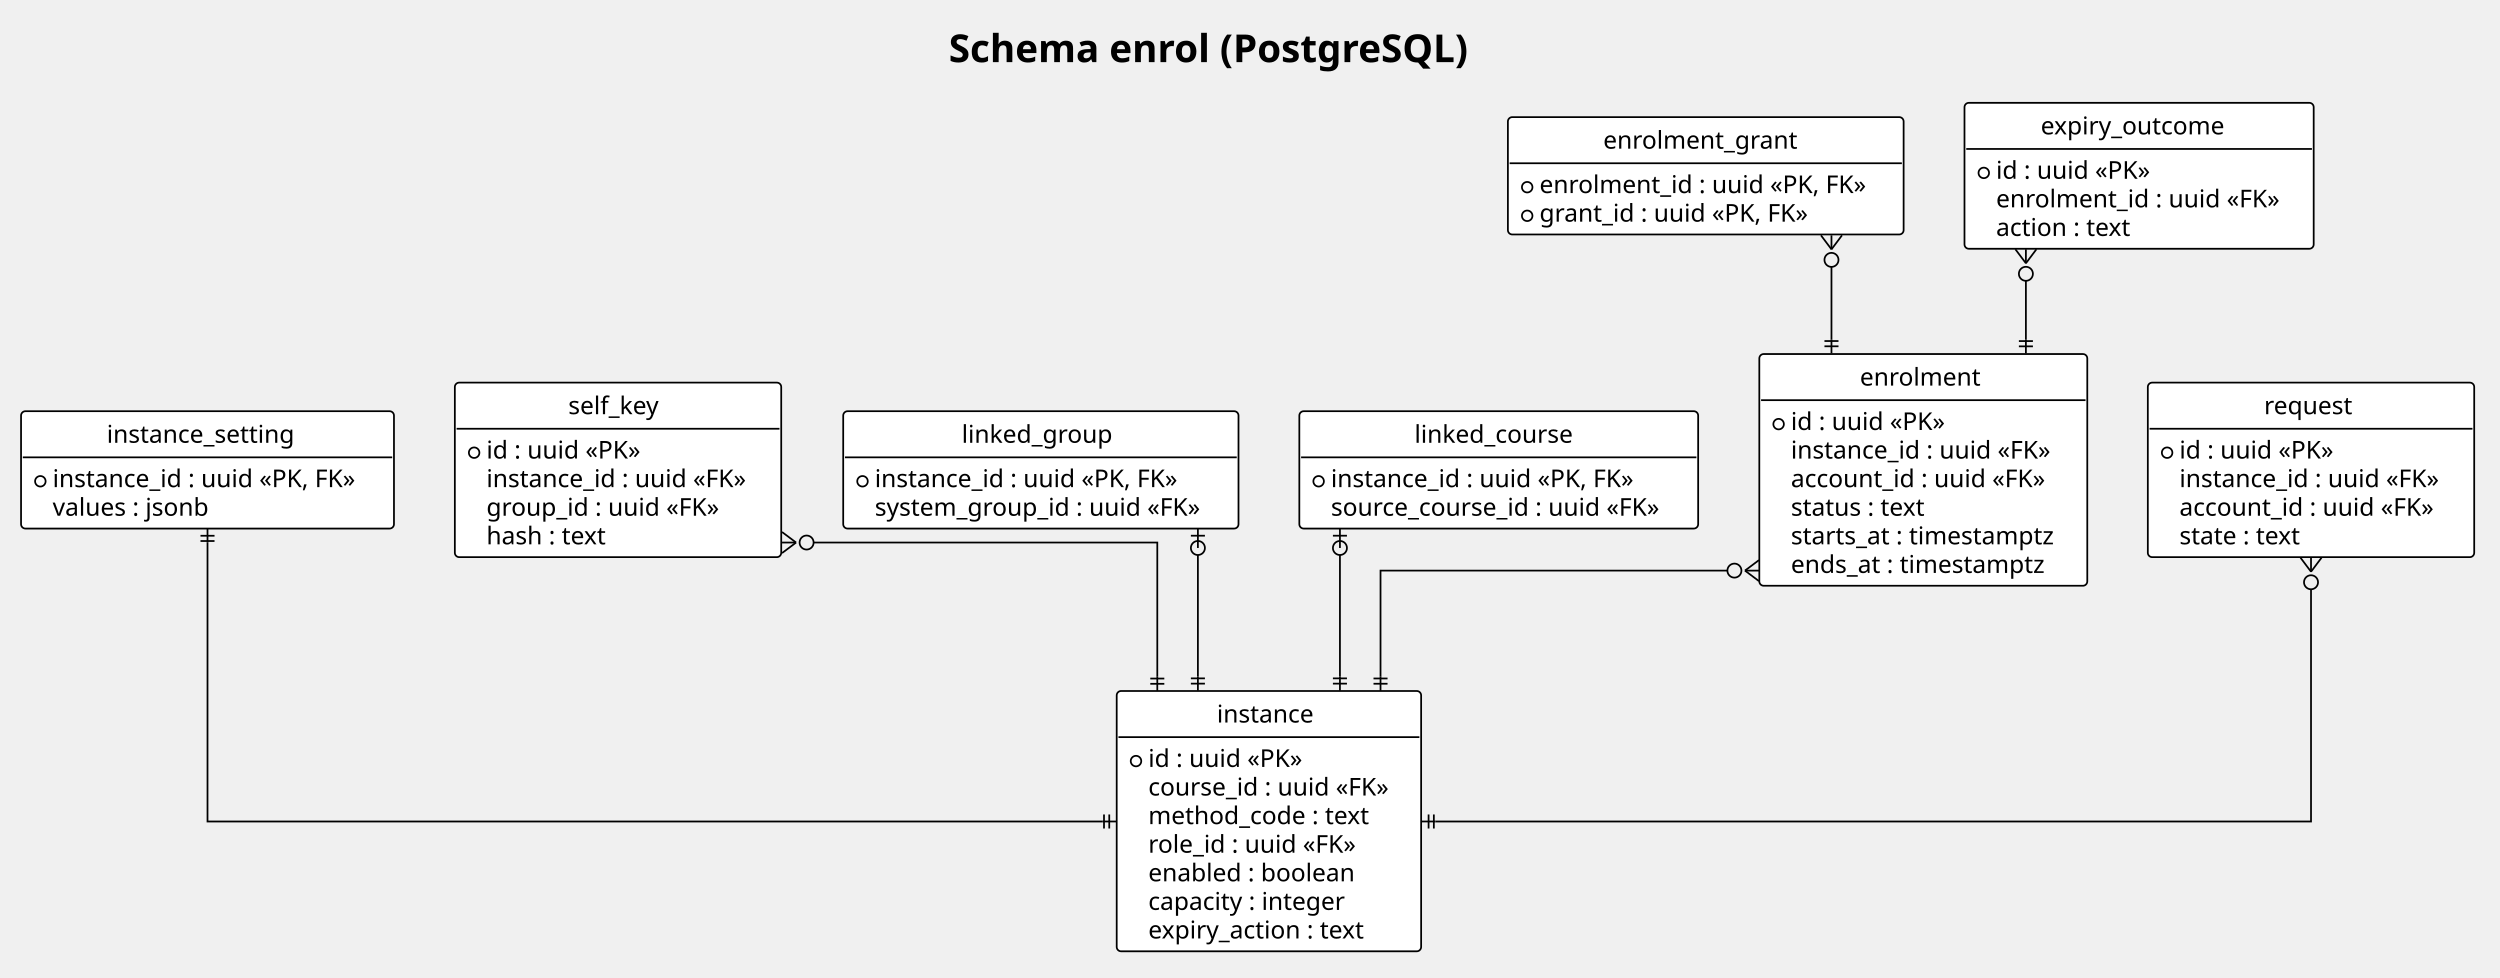
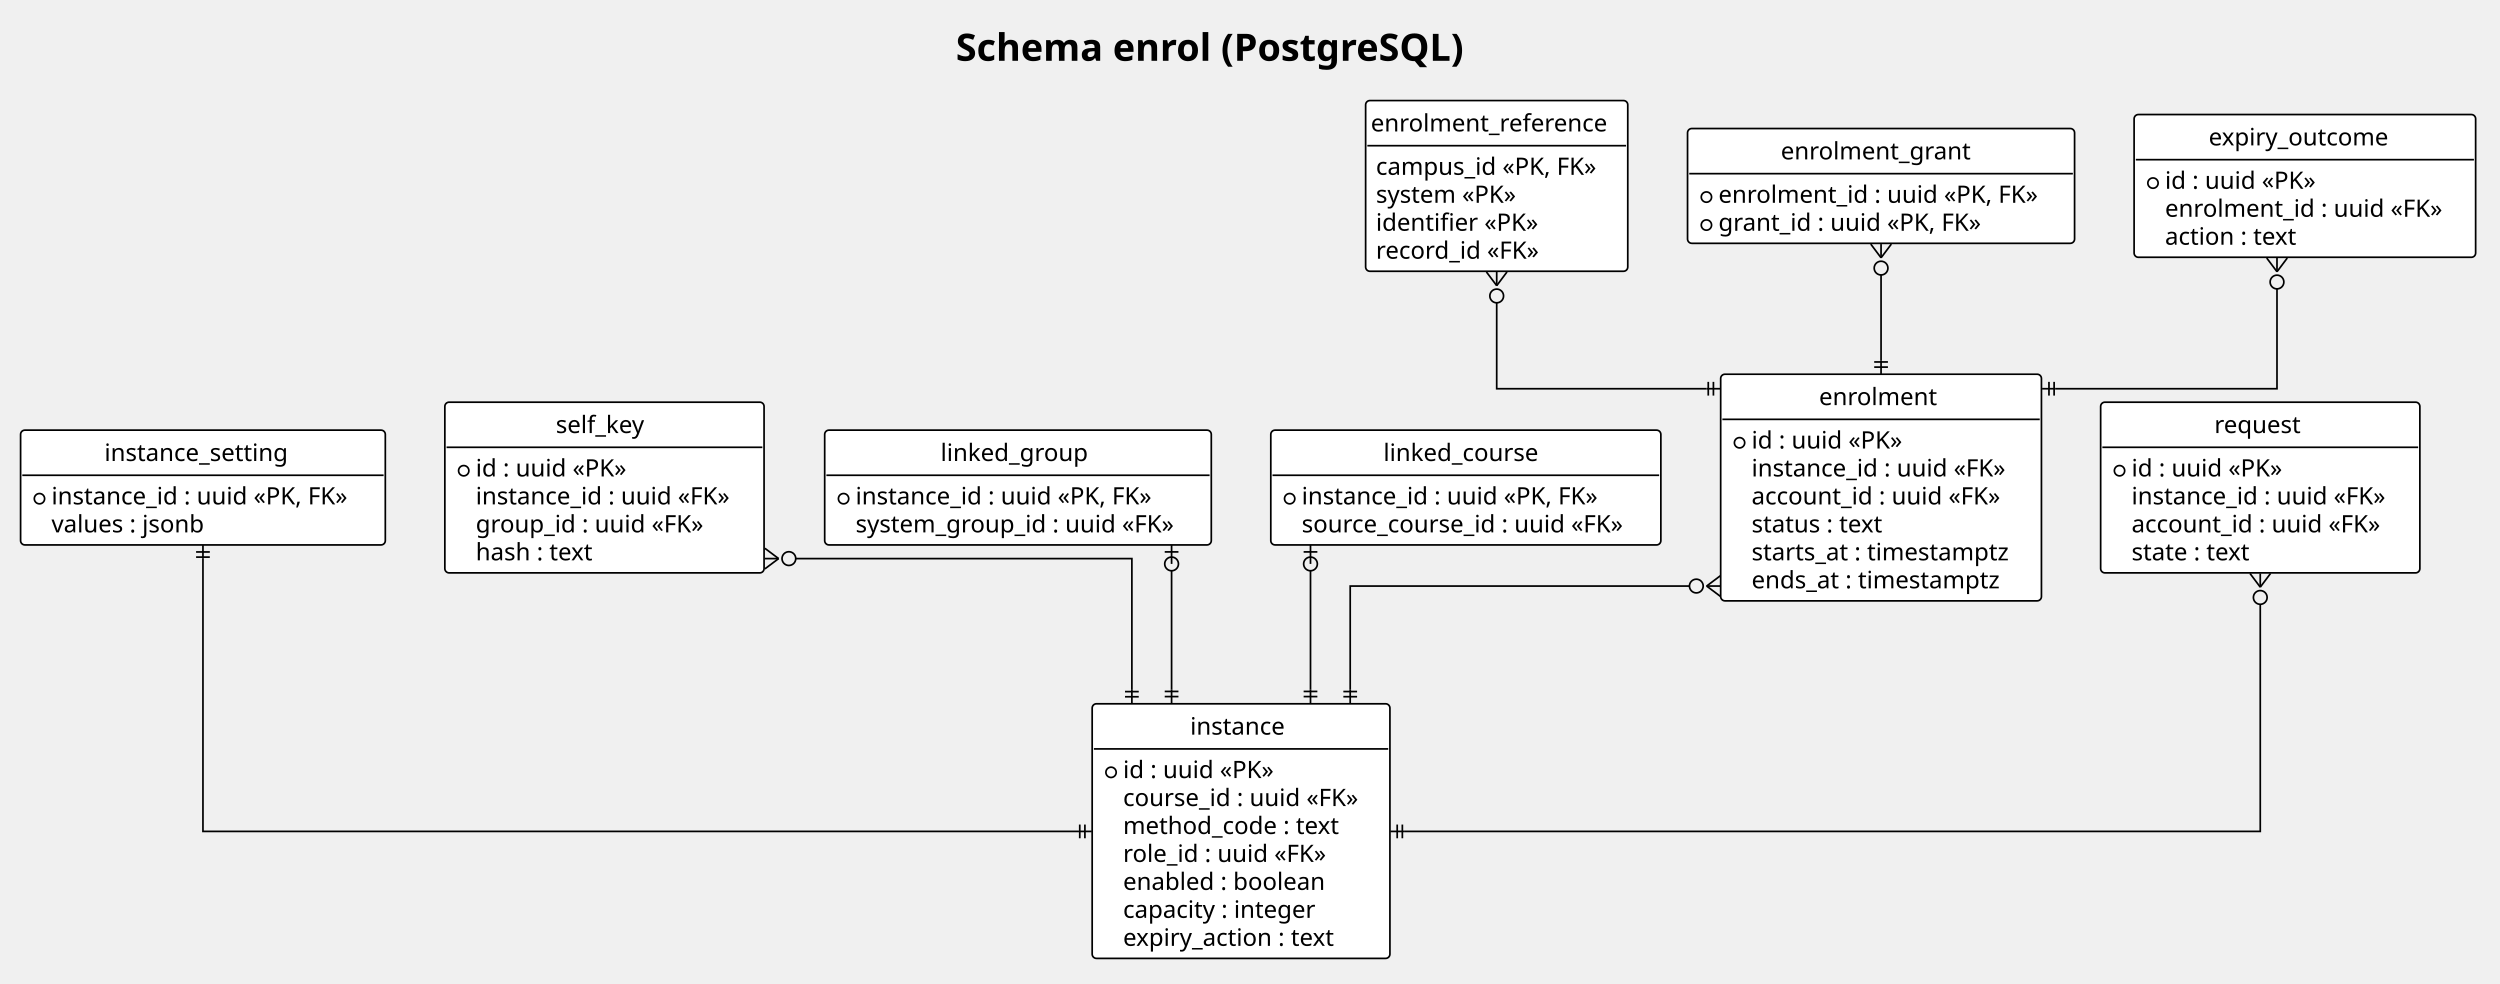
- <svg xmlns="http://www.w3.org/2000/svg" version="1.1" data-diagram-type="CLASS" style="width:1425px;height:557px;background:#FFFFFF;" width="1425px" height="557px" viewBox="0 0 1425 557" zoomAndPan="magnify" preserveAspectRatio="none" contentStyleType="text/css">
+ <svg xmlns="http://www.w3.org/2000/svg" version="1.1" data-diagram-type="CLASS" style="width:1457px;height:573px;background:#FFFFFF;" width="1457px" height="573px" viewBox="0 0 1457 573" zoomAndPan="magnify" preserveAspectRatio="none" contentStyleType="text/css">
  <defs />
  <g font-family="sans-serif" lengthAdjust="spacing">
    <g class="title" data-source-line="5">
-       <text x="540.806" y="35.421" fill="#000" font-size="22" textLength="341.688" font-weight="700" font-family="Verdana">Schema enrol (PostgreSQL)</text>
+       <text x="557.057" y="35.421" fill="#000" font-size="22" textLength="341.688" font-weight="700" font-family="Verdana">Schema enrol (PostgreSQL)</text>
    </g>
    <g class="entity" data-qualified-name="instance" id="ent0001" data-source-line="7">
-       <rect x="636.52" y="393.869" width="173.529" height="148.375" fill="#FFF" style="stroke:#000;stroke-width:1;" rx="2.5" ry="2.5" />
-       <text x="693.63" y="411.864" fill="#000" font-size="14" textLength="59.309" font-family="Verdana">instance</text>
-       <line x1="637.52" y1="420.166" x2="809.049" y2="420.166" style="stroke:#000;stroke-width:1;" />
-       <g data-visibility-modifier="IE_MANDATORY">
-         <ellipse cx="647.52" cy="433.815" rx="3" ry="3" fill="#FFF" style="stroke:#000;stroke-width:1;" />
-       </g>
-       <text x="654.52" y="437.161" fill="#000" font-size="14" textLength="96.12" font-family="Verdana">id : uuid «PK»</text>
-       <text x="654.52" y="453.458" fill="#000" font-size="14" textLength="149.529" font-family="Verdana">course_id : uuid «FK»</text>
-       <text x="654.52" y="469.755" fill="#000" font-size="14" textLength="136.322" font-family="Verdana">method_code : text</text>
-       <text x="654.52" y="486.052" fill="#000" font-size="14" textLength="129.555" font-family="Verdana">role_id : uuid «FK»</text>
-       <text x="654.52" y="502.349" fill="#000" font-size="14" textLength="125.932" font-family="Verdana">enabled : boolean</text>
-       <text x="654.52" y="518.646" fill="#000" font-size="14" textLength="122.842" font-family="Verdana">capacity : integer</text>
-       <text x="654.52" y="534.943" fill="#000" font-size="14" textLength="135.304" font-family="Verdana">expiry_action : text</text>
+       <rect x="636.52" y="410.169" width="173.529" height="148.375" fill="#FFF" style="stroke:#000;stroke-width:1;" rx="2.5" ry="2.5" />
+       <text x="693.63" y="428.164" fill="#000" font-size="14" textLength="59.309" font-family="Verdana">instance</text>
+       <line x1="637.52" y1="436.466" x2="809.049" y2="436.466" style="stroke:#000;stroke-width:1;" />
+       <g data-visibility-modifier="IE_MANDATORY">
+         <ellipse cx="647.52" cy="450.115" rx="3" ry="3" fill="#FFF" style="stroke:#000;stroke-width:1;" />
+       </g>
+       <text x="654.52" y="453.461" fill="#000" font-size="14" textLength="96.12" font-family="Verdana">id : uuid «PK»</text>
+       <text x="654.52" y="469.758" fill="#000" font-size="14" textLength="149.529" font-family="Verdana">course_id : uuid «FK»</text>
+       <text x="654.52" y="486.055" fill="#000" font-size="14" textLength="136.322" font-family="Verdana">method_code : text</text>
+       <text x="654.52" y="502.352" fill="#000" font-size="14" textLength="129.555" font-family="Verdana">role_id : uuid «FK»</text>
+       <text x="654.52" y="518.649" fill="#000" font-size="14" textLength="125.932" font-family="Verdana">enabled : boolean</text>
+       <text x="654.52" y="534.946" fill="#000" font-size="14" textLength="122.842" font-family="Verdana">capacity : integer</text>
+       <text x="654.52" y="551.243" fill="#000" font-size="14" textLength="135.304" font-family="Verdana">expiry_action : text</text>
    </g>
    <g class="entity" data-qualified-name="instance_setting" id="ent0002" data-source-line="16">
-       <rect x="12" y="234.389" width="212.563" height="66.891" fill="#FFF" style="stroke:#000;stroke-width:1;" rx="2.5" ry="2.5" />
-       <text x="60.859" y="252.384" fill="#000" font-size="14" textLength="114.844" font-family="Verdana">instance_setting</text>
-       <line x1="13" y1="260.686" x2="223.563" y2="260.686" style="stroke:#000;stroke-width:1;" />
-       <g data-visibility-modifier="IE_MANDATORY">
-         <ellipse cx="23" cy="274.335" rx="3" ry="3" fill="#FFF" style="stroke:#000;stroke-width:1;" />
-       </g>
-       <text x="30" y="277.681" fill="#000" font-size="14" textLength="188.563" font-family="Verdana">instance_id : uuid «PK, FK»</text>
-       <text x="30" y="293.978" fill="#000" font-size="14" textLength="96.66" font-family="Verdana">values : jsonb</text>
+       <rect x="12" y="250.689" width="212.563" height="66.891" fill="#FFF" style="stroke:#000;stroke-width:1;" rx="2.5" ry="2.5" />
+       <text x="60.859" y="268.684" fill="#000" font-size="14" textLength="114.844" font-family="Verdana">instance_setting</text>
+       <line x1="13" y1="276.986" x2="223.563" y2="276.986" style="stroke:#000;stroke-width:1;" />
+       <g data-visibility-modifier="IE_MANDATORY">
+         <ellipse cx="23" cy="290.635" rx="3" ry="3" fill="#FFF" style="stroke:#000;stroke-width:1;" />
+       </g>
+       <text x="30" y="293.981" fill="#000" font-size="14" textLength="188.563" font-family="Verdana">instance_id : uuid «PK, FK»</text>
+       <text x="30" y="310.278" fill="#000" font-size="14" textLength="96.66" font-family="Verdana">values : jsonb</text>
    </g>
    <g class="entity" data-qualified-name="self_key" id="ent0003" data-source-line="20">
-       <rect x="259.26" y="218.089" width="186.039" height="99.484" fill="#FFF" style="stroke:#000;stroke-width:1;" rx="2.5" ry="2.5" />
-       <text x="323.914" y="236.084" fill="#000" font-size="14" textLength="56.731" font-family="Verdana">self_key</text>
-       <line x1="260.26" y1="244.386" x2="444.299" y2="244.386" style="stroke:#000;stroke-width:1;" />
-       <g data-visibility-modifier="IE_MANDATORY">
-         <ellipse cx="270.26" cy="258.035" rx="3" ry="3" fill="#FFF" style="stroke:#000;stroke-width:1;" />
-       </g>
-       <text x="277.26" y="261.381" fill="#000" font-size="14" textLength="96.12" font-family="Verdana">id : uuid «PK»</text>
-       <text x="277.26" y="277.678" fill="#000" font-size="14" textLength="162.039" font-family="Verdana">instance_id : uuid «FK»</text>
-       <text x="277.26" y="293.975" fill="#000" font-size="14" textLength="143.698" font-family="Verdana">group_id : uuid «FK»</text>
-       <text x="277.26" y="310.272" fill="#000" font-size="14" textLength="75.113" font-family="Verdana">hash : text</text>
+       <rect x="259.26" y="234.389" width="186.039" height="99.484" fill="#FFF" style="stroke:#000;stroke-width:1;" rx="2.5" ry="2.5" />
+       <text x="323.914" y="252.384" fill="#000" font-size="14" textLength="56.731" font-family="Verdana">self_key</text>
+       <line x1="260.26" y1="260.686" x2="444.299" y2="260.686" style="stroke:#000;stroke-width:1;" />
+       <g data-visibility-modifier="IE_MANDATORY">
+         <ellipse cx="270.26" cy="274.335" rx="3" ry="3" fill="#FFF" style="stroke:#000;stroke-width:1;" />
+       </g>
+       <text x="277.26" y="277.681" fill="#000" font-size="14" textLength="96.12" font-family="Verdana">id : uuid «PK»</text>
+       <text x="277.26" y="293.978" fill="#000" font-size="14" textLength="162.039" font-family="Verdana">instance_id : uuid «FK»</text>
+       <text x="277.26" y="310.275" fill="#000" font-size="14" textLength="143.698" font-family="Verdana">group_id : uuid «FK»</text>
+       <text x="277.26" y="326.572" fill="#000" font-size="14" textLength="75.113" font-family="Verdana">hash : text</text>
    </g>
    <g class="entity" data-qualified-name="linked_group" id="ent0004" data-source-line="26">
-       <rect x="480.63" y="234.389" width="225.312" height="66.891" fill="#FFF" style="stroke:#000;stroke-width:1;" rx="2.5" ry="2.5" />
-       <text x="548.172" y="252.384" fill="#000" font-size="14" textLength="90.228" font-family="Verdana">linked_group</text>
-       <line x1="481.63" y1="260.686" x2="704.942" y2="260.686" style="stroke:#000;stroke-width:1;" />
-       <g data-visibility-modifier="IE_MANDATORY">
-         <ellipse cx="491.63" cy="274.335" rx="3" ry="3" fill="#FFF" style="stroke:#000;stroke-width:1;" />
-       </g>
-       <text x="498.63" y="277.681" fill="#000" font-size="14" textLength="188.563" font-family="Verdana">instance_id : uuid «PK, FK»</text>
-       <text x="498.63" y="293.978" fill="#000" font-size="14" textLength="201.312" font-family="Verdana">system_group_id : uuid «FK»</text>
+       <rect x="480.63" y="250.689" width="225.312" height="66.891" fill="#FFF" style="stroke:#000;stroke-width:1;" rx="2.5" ry="2.5" />
+       <text x="548.172" y="268.684" fill="#000" font-size="14" textLength="90.228" font-family="Verdana">linked_group</text>
+       <line x1="481.63" y1="276.986" x2="704.942" y2="276.986" style="stroke:#000;stroke-width:1;" />
+       <g data-visibility-modifier="IE_MANDATORY">
+         <ellipse cx="491.63" cy="290.635" rx="3" ry="3" fill="#FFF" style="stroke:#000;stroke-width:1;" />
+       </g>
+       <text x="498.63" y="293.981" fill="#000" font-size="14" textLength="188.563" font-family="Verdana">instance_id : uuid «PK, FK»</text>
+       <text x="498.63" y="310.278" fill="#000" font-size="14" textLength="201.312" font-family="Verdana">system_group_id : uuid «FK»</text>
    </g>
    <g class="entity" data-qualified-name="linked_course" id="ent0005" data-source-line="30">
-       <rect x="740.62" y="234.389" width="227.328" height="66.891" fill="#FFF" style="stroke:#000;stroke-width:1;" rx="2.5" ry="2.5" />
-       <text x="806.255" y="252.384" fill="#000" font-size="14" textLength="96.059" font-family="Verdana">linked_course</text>
-       <line x1="741.62" y1="260.686" x2="966.948" y2="260.686" style="stroke:#000;stroke-width:1;" />
-       <g data-visibility-modifier="IE_MANDATORY">
-         <ellipse cx="751.62" cy="274.335" rx="3" ry="3" fill="#FFF" style="stroke:#000;stroke-width:1;" />
-       </g>
-       <text x="758.62" y="277.681" fill="#000" font-size="14" textLength="188.563" font-family="Verdana">instance_id : uuid «PK, FK»</text>
-       <text x="758.62" y="293.978" fill="#000" font-size="14" textLength="203.328" font-family="Verdana">source_course_id : uuid «FK»</text>
-     </g>
-     <g class="entity" data-qualified-name="enrolment" id="ent0006" data-source-line="34">
-       <rect x="1002.81" y="201.799" width="186.941" height="132.078" fill="#FFF" style="stroke:#000;stroke-width:1;" rx="2.5" ry="2.5" />
-       <text x="1060.125" y="219.794" fill="#000" font-size="14" textLength="72.311" font-family="Verdana">enrolment</text>
-       <line x1="1003.81" y1="228.096" x2="1188.751" y2="228.096" style="stroke:#000;stroke-width:1;" />
-       <g data-visibility-modifier="IE_MANDATORY">
-         <ellipse cx="1013.81" cy="241.745" rx="3" ry="3" fill="#FFF" style="stroke:#000;stroke-width:1;" />
-       </g>
-       <text x="1020.81" y="245.091" fill="#000" font-size="14" textLength="96.12" font-family="Verdana">id : uuid «PK»</text>
-       <text x="1020.81" y="261.388" fill="#000" font-size="14" textLength="162.039" font-family="Verdana">instance_id : uuid «FK»</text>
-       <text x="1020.81" y="277.685" fill="#000" font-size="14" textLength="158.505" font-family="Verdana">account_id : uuid «FK»</text>
-       <text x="1020.81" y="293.982" fill="#000" font-size="14" textLength="84.513" font-family="Verdana">status : text</text>
-       <text x="1020.81" y="310.279" fill="#000" font-size="14" textLength="162.941" font-family="Verdana">starts_at : timestamptz</text>
-       <text x="1020.81" y="326.576" fill="#000" font-size="14" textLength="156.707" font-family="Verdana">ends_at : timestamptz</text>
-     </g>
-     <g class="entity" data-qualified-name="enrolment_grant" id="ent0007" data-source-line="42">
-       <rect x="859.5" y="66.759" width="225.564" height="66.891" fill="#FFF" style="stroke:#000;stroke-width:1;" rx="2.5" ry="2.5" />
-       <text x="913.835" y="84.754" fill="#000" font-size="14" textLength="116.895" font-family="Verdana">enrolment_grant</text>
-       <line x1="860.5" y1="93.056" x2="1084.064" y2="93.056" style="stroke:#000;stroke-width:1;" />
-       <g data-visibility-modifier="IE_MANDATORY">
-         <ellipse cx="870.5" cy="106.705" rx="3" ry="3" fill="#FFF" style="stroke:#000;stroke-width:1;" />
-       </g>
-       <text x="877.5" y="110.051" fill="#000" font-size="14" textLength="201.564" font-family="Verdana">enrolment_id : uuid «PK, FK»</text>
-       <g data-visibility-modifier="IE_MANDATORY">
-         <ellipse cx="870.5" cy="123.002" rx="3" ry="3" fill="#FFF" style="stroke:#000;stroke-width:1;" />
-       </g>
-       <text x="877.5" y="126.348" fill="#000" font-size="14" textLength="166.838" font-family="Verdana">grant_id : uuid «PK, FK»</text>
-     </g>
-     <g class="entity" data-qualified-name="request" id="ent0008" data-source-line="46">
-       <rect x="1224.26" y="218.089" width="186.039" height="99.484" fill="#FFF" style="stroke:#000;stroke-width:1;" rx="2.5" ry="2.5" />
-       <text x="1290.517" y="236.084" fill="#000" font-size="14" textLength="53.525" font-family="Verdana">request</text>
-       <line x1="1225.26" y1="244.386" x2="1409.299" y2="244.386" style="stroke:#000;stroke-width:1;" />
-       <g data-visibility-modifier="IE_MANDATORY">
-         <ellipse cx="1235.26" cy="258.035" rx="3" ry="3" fill="#FFF" style="stroke:#000;stroke-width:1;" />
-       </g>
-       <text x="1242.26" y="261.381" fill="#000" font-size="14" textLength="96.12" font-family="Verdana">id : uuid «PK»</text>
-       <text x="1242.26" y="277.678" fill="#000" font-size="14" textLength="162.039" font-family="Verdana">instance_id : uuid «FK»</text>
-       <text x="1242.26" y="293.975" fill="#000" font-size="14" textLength="158.505" font-family="Verdana">account_id : uuid «FK»</text>
-       <text x="1242.26" y="310.272" fill="#000" font-size="14" textLength="76.959" font-family="Verdana">state : text</text>
-     </g>
-     <g class="entity" data-qualified-name="expiry_outcome" id="ent0009" data-source-line="52">
-       <rect x="1119.76" y="58.609" width="199.041" height="83.188" fill="#FFF" style="stroke:#000;stroke-width:1;" rx="2.5" ry="2.5" />
-       <text x="1163.202" y="76.604" fill="#000" font-size="14" textLength="112.157" font-family="Verdana">expiry_outcome</text>
-       <line x1="1120.76" y1="84.906" x2="1317.801" y2="84.906" style="stroke:#000;stroke-width:1;" />
-       <g data-visibility-modifier="IE_MANDATORY">
-         <ellipse cx="1130.76" cy="98.555" rx="3" ry="3" fill="#FFF" style="stroke:#000;stroke-width:1;" />
-       </g>
-       <text x="1137.76" y="101.901" fill="#000" font-size="14" textLength="96.12" font-family="Verdana">id : uuid «PK»</text>
-       <text x="1137.76" y="118.198" fill="#000" font-size="14" textLength="175.041" font-family="Verdana">enrolment_id : uuid «FK»</text>
-       <text x="1137.76" y="134.495" fill="#000" font-size="14" textLength="84.588" font-family="Verdana">action : text</text>
-     </g>
-     <g class="link" data-entity-1="ent0002" data-entity-2="ent0001" id="lnk10" data-source-line="58" data-link-type="association">
-       <path d="M118.28,309.379 C118.28,366.429 118.28,468.249 118.28,468.249 C118.28,468.249 460.86,468.249 628.28,468.249" style="stroke:#000;stroke-width:1;" fill="none" id="instance_setting-instance" codeLine="58" />
-       <line x1="114.28" y1="305.379" x2="122.28" y2="305.379" style="stroke:#000;stroke-width:1;" />
-       <line x1="114.28" y1="308.379" x2="122.28" y2="308.379" style="stroke:#000;stroke-width:1;" />
-       <line x1="118.28" y1="309.379" x2="118.28" y2="301.379" style="stroke:#000;stroke-width:1;" />
-       <line x1="632.28" y1="464.249" x2="632.28" y2="472.249" style="stroke:#000;stroke-width:1;" />
-       <line x1="629.28" y1="464.249" x2="629.28" y2="472.249" style="stroke:#000;stroke-width:1;" />
-       <line x1="628.28" y1="468.249" x2="636.28" y2="468.249" style="stroke:#000;stroke-width:1;" />
-     </g>
-     <g class="link" data-entity-1="ent0003" data-entity-2="ent0001" id="lnk11" data-source-line="59" data-link-type="crowfoot">
-       <path d="M463.76,309.249 C554.19,309.249 659.66,309.249 659.66,309.249 C659.66,309.249 659.66,344.439 659.66,385.769" style="stroke:#000;stroke-width:1;" fill="none" id="self_key-instance" codeLine="59" />
-       <line x1="453.76" y1="309.249" x2="445.76" y2="315.249" style="stroke:#000;stroke-width:1;" />
-       <line x1="453.76" y1="309.249" x2="445.76" y2="303.249" style="stroke:#000;stroke-width:1;" />
-       <line x1="453.76" y1="309.249" x2="445.76" y2="309.249" style="stroke:#000;stroke-width:1;" />
-       <ellipse cx="459.76" cy="309.249" rx="4" ry="4" fill="none" style="stroke:#000;stroke-width:1;" />
-       <line x1="663.66" y1="389.769" x2="655.66" y2="389.769" style="stroke:#000;stroke-width:1;" />
-       <line x1="663.66" y1="386.769" x2="655.66" y2="386.769" style="stroke:#000;stroke-width:1;" />
-       <line x1="659.66" y1="385.769" x2="659.66" y2="393.769" style="stroke:#000;stroke-width:1;" />
-     </g>
-     <g class="link" data-entity-1="ent0004" data-entity-2="ent0001" id="lnk12" data-source-line="60" data-link-type="association">
-       <path d="M682.8,316.349 C682.8,341.509 682.8,353.939 682.8,385.669" style="stroke:#000;stroke-width:1;" fill="none" id="linked_group-instance" codeLine="60" />
-       <line x1="682.8" y1="312.349" x2="682.8" y2="301.349" style="stroke:#000;stroke-width:1;" />
-       <ellipse cx="682.8" cy="312.349" rx="4" ry="4" fill="none" style="stroke:#000;stroke-width:1;" />
-       <line x1="678.8" y1="305.349" x2="686.8" y2="305.349" style="stroke:#000;stroke-width:1;" />
-       <line x1="686.8" y1="389.669" x2="678.8" y2="389.669" style="stroke:#000;stroke-width:1;" />
-       <line x1="686.8" y1="386.669" x2="678.8" y2="386.669" style="stroke:#000;stroke-width:1;" />
-       <line x1="682.8" y1="385.669" x2="682.8" y2="393.669" style="stroke:#000;stroke-width:1;" />
-     </g>
-     <g class="link" data-entity-1="ent0005" data-entity-2="ent0001" id="lnk13" data-source-line="61" data-link-type="association">
-       <path d="M763.76,316.349 C763.76,341.509 763.76,353.939 763.76,385.669" style="stroke:#000;stroke-width:1;" fill="none" id="linked_course-instance" codeLine="61" />
-       <line x1="763.76" y1="312.349" x2="763.76" y2="301.349" style="stroke:#000;stroke-width:1;" />
-       <ellipse cx="763.76" cy="312.349" rx="4" ry="4" fill="none" style="stroke:#000;stroke-width:1;" />
-       <line x1="759.76" y1="305.349" x2="767.76" y2="305.349" style="stroke:#000;stroke-width:1;" />
-       <line x1="767.76" y1="389.669" x2="759.76" y2="389.669" style="stroke:#000;stroke-width:1;" />
-       <line x1="767.76" y1="386.669" x2="759.76" y2="386.669" style="stroke:#000;stroke-width:1;" />
-       <line x1="763.76" y1="385.669" x2="763.76" y2="393.669" style="stroke:#000;stroke-width:1;" />
-     </g>
-     <g class="link" data-entity-1="ent0006" data-entity-2="ent0001" id="lnk14" data-source-line="62" data-link-type="crowfoot">
-       <path d="M984.62,325.249 C893.56,325.249 786.9,325.249 786.9,325.249 C786.9,325.249 786.9,351.029 786.9,385.729" style="stroke:#000;stroke-width:1;" fill="none" id="enrolment-instance" codeLine="62" />
-       <line x1="994.62" y1="325.249" x2="1002.62" y2="319.249" style="stroke:#000;stroke-width:1;" />
-       <line x1="994.62" y1="325.249" x2="1002.62" y2="331.249" style="stroke:#000;stroke-width:1;" />
-       <line x1="994.62" y1="325.249" x2="1002.62" y2="325.249" style="stroke:#000;stroke-width:1;" />
-       <ellipse cx="988.62" cy="325.249" rx="4" ry="4" fill="none" style="stroke:#000;stroke-width:1;" />
-       <line x1="790.9" y1="389.729" x2="782.9" y2="389.729" style="stroke:#000;stroke-width:1;" />
-       <line x1="790.9" y1="386.729" x2="782.9" y2="386.729" style="stroke:#000;stroke-width:1;" />
-       <line x1="786.9" y1="385.729" x2="786.9" y2="393.729" style="stroke:#000;stroke-width:1;" />
-     </g>
-     <g class="link" data-entity-1="ent0007" data-entity-2="ent0006" id="lnk15" data-source-line="63" data-link-type="crowfoot">
-       <path d="M1043.94,152.129 C1043.94,171.449 1043.94,170.339 1043.94,193.389" style="stroke:#000;stroke-width:1;" fill="none" id="enrolment_grant-enrolment" codeLine="63" />
-       <line x1="1043.94" y1="142.129" x2="1037.94" y2="134.129" style="stroke:#000;stroke-width:1;" />
-       <line x1="1043.94" y1="142.129" x2="1049.94" y2="134.129" style="stroke:#000;stroke-width:1;" />
-       <line x1="1043.94" y1="142.129" x2="1043.94" y2="134.129" style="stroke:#000;stroke-width:1;" />
-       <ellipse cx="1043.94" cy="148.129" rx="4" ry="4" fill="none" style="stroke:#000;stroke-width:1;" />
-       <line x1="1047.94" y1="197.389" x2="1039.94" y2="197.389" style="stroke:#000;stroke-width:1;" />
-       <line x1="1047.94" y1="194.389" x2="1039.94" y2="194.389" style="stroke:#000;stroke-width:1;" />
-       <line x1="1043.94" y1="193.389" x2="1043.94" y2="201.389" style="stroke:#000;stroke-width:1;" />
-     </g>
-     <g class="link" data-entity-1="ent0008" data-entity-2="ent0001" id="lnk16" data-source-line="64" data-link-type="crowfoot">
-       <path d="M1317.28,335.889 C1317.28,395.249 1317.28,468.249 1317.28,468.249 C1317.28,468.249 983.28,468.249 818.29,468.249" style="stroke:#000;stroke-width:1;" fill="none" id="request-instance" codeLine="64" />
-       <line x1="1317.28" y1="325.889" x2="1311.28" y2="317.889" style="stroke:#000;stroke-width:1;" />
-       <line x1="1317.28" y1="325.889" x2="1323.28" y2="317.889" style="stroke:#000;stroke-width:1;" />
-       <line x1="1317.28" y1="325.889" x2="1317.28" y2="317.889" style="stroke:#000;stroke-width:1;" />
-       <ellipse cx="1317.28" cy="331.889" rx="4" ry="4" fill="none" style="stroke:#000;stroke-width:1;" />
-       <line x1="814.29" y1="472.249" x2="814.29" y2="464.249" style="stroke:#000;stroke-width:1;" />
-       <line x1="817.29" y1="472.249" x2="817.29" y2="464.249" style="stroke:#000;stroke-width:1;" />
-       <line x1="818.29" y1="468.249" x2="810.29" y2="468.249" style="stroke:#000;stroke-width:1;" />
-     </g>
-     <g class="link" data-entity-1="ent0009" data-entity-2="ent0006" id="lnk17" data-source-line="65" data-link-type="crowfoot">
-       <path d="M1154.76,160.069 C1154.76,178.009 1154.76,173.409 1154.76,193.419" style="stroke:#000;stroke-width:1;" fill="none" id="expiry_outcome-enrolment" codeLine="65" />
-       <line x1="1154.76" y1="150.069" x2="1148.76" y2="142.069" style="stroke:#000;stroke-width:1;" />
-       <line x1="1154.76" y1="150.069" x2="1160.76" y2="142.069" style="stroke:#000;stroke-width:1;" />
-       <line x1="1154.76" y1="150.069" x2="1154.76" y2="142.069" style="stroke:#000;stroke-width:1;" />
-       <ellipse cx="1154.76" cy="156.069" rx="4" ry="4" fill="none" style="stroke:#000;stroke-width:1;" />
-       <line x1="1158.76" y1="197.419" x2="1150.76" y2="197.419" style="stroke:#000;stroke-width:1;" />
-       <line x1="1158.76" y1="194.419" x2="1150.76" y2="194.419" style="stroke:#000;stroke-width:1;" />
-       <line x1="1154.76" y1="193.419" x2="1154.76" y2="201.419" style="stroke:#000;stroke-width:1;" />
+       <rect x="740.62" y="250.689" width="227.328" height="66.891" fill="#FFF" style="stroke:#000;stroke-width:1;" rx="2.5" ry="2.5" />
+       <text x="806.255" y="268.684" fill="#000" font-size="14" textLength="96.059" font-family="Verdana">linked_course</text>
+       <line x1="741.62" y1="276.986" x2="966.948" y2="276.986" style="stroke:#000;stroke-width:1;" />
+       <g data-visibility-modifier="IE_MANDATORY">
+         <ellipse cx="751.62" cy="290.635" rx="3" ry="3" fill="#FFF" style="stroke:#000;stroke-width:1;" />
+       </g>
+       <text x="758.62" y="293.981" fill="#000" font-size="14" textLength="188.563" font-family="Verdana">instance_id : uuid «PK, FK»</text>
+       <text x="758.62" y="310.278" fill="#000" font-size="14" textLength="203.328" font-family="Verdana">source_course_id : uuid «FK»</text>
+     </g>
+     <g class="entity" data-qualified-name="enrolment_reference" id="ent0006" data-source-line="34">
+       <rect x="795.89" y="58.609" width="152.774" height="99.484" fill="#FFF" style="stroke:#000;stroke-width:1;" rx="2.5" ry="2.5" />
+       <text x="798.89" y="76.604" fill="#000" font-size="14" textLength="146.774" font-family="Verdana">enrolment_reference</text>
+       <line x1="796.89" y1="84.906" x2="947.664" y2="84.906" style="stroke:#000;stroke-width:1;" />
+       <text x="801.89" y="101.901" fill="#000" font-size="14" textLength="140.082" font-family="Verdana">campus_id «PK, FK»</text>
+       <text x="801.89" y="118.198" fill="#000" font-size="14" textLength="89.817" font-family="Verdana">system «PK»</text>
+       <text x="801.89" y="134.495" fill="#000" font-size="14" textLength="102.033" font-family="Verdana">identifier «PK»</text>
+       <text x="801.89" y="150.792" fill="#000" font-size="14" textLength="103.865" font-family="Verdana">record_id «FK»</text>
+     </g>
+     <g class="entity" data-qualified-name="enrolment" id="ent0007" data-source-line="40">
+       <rect x="1002.81" y="218.099" width="186.941" height="132.078" fill="#FFF" style="stroke:#000;stroke-width:1;" rx="2.5" ry="2.5" />
+       <text x="1060.125" y="236.094" fill="#000" font-size="14" textLength="72.311" font-family="Verdana">enrolment</text>
+       <line x1="1003.81" y1="244.396" x2="1188.751" y2="244.396" style="stroke:#000;stroke-width:1;" />
+       <g data-visibility-modifier="IE_MANDATORY">
+         <ellipse cx="1013.81" cy="258.045" rx="3" ry="3" fill="#FFF" style="stroke:#000;stroke-width:1;" />
+       </g>
+       <text x="1020.81" y="261.391" fill="#000" font-size="14" textLength="96.12" font-family="Verdana">id : uuid «PK»</text>
+       <text x="1020.81" y="277.688" fill="#000" font-size="14" textLength="162.039" font-family="Verdana">instance_id : uuid «FK»</text>
+       <text x="1020.81" y="293.985" fill="#000" font-size="14" textLength="158.505" font-family="Verdana">account_id : uuid «FK»</text>
+       <text x="1020.81" y="310.282" fill="#000" font-size="14" textLength="84.513" font-family="Verdana">status : text</text>
+       <text x="1020.81" y="326.579" fill="#000" font-size="14" textLength="162.941" font-family="Verdana">starts_at : timestamptz</text>
+       <text x="1020.81" y="342.876" fill="#000" font-size="14" textLength="156.707" font-family="Verdana">ends_at : timestamptz</text>
+     </g>
+     <g class="entity" data-qualified-name="enrolment_grant" id="ent0008" data-source-line="48">
+       <rect x="983.5" y="74.909" width="225.564" height="66.891" fill="#FFF" style="stroke:#000;stroke-width:1;" rx="2.5" ry="2.5" />
+       <text x="1037.835" y="92.904" fill="#000" font-size="14" textLength="116.895" font-family="Verdana">enrolment_grant</text>
+       <line x1="984.5" y1="101.206" x2="1208.064" y2="101.206" style="stroke:#000;stroke-width:1;" />
+       <g data-visibility-modifier="IE_MANDATORY">
+         <ellipse cx="994.5" cy="114.855" rx="3" ry="3" fill="#FFF" style="stroke:#000;stroke-width:1;" />
+       </g>
+       <text x="1001.5" y="118.201" fill="#000" font-size="14" textLength="201.564" font-family="Verdana">enrolment_id : uuid «PK, FK»</text>
+       <g data-visibility-modifier="IE_MANDATORY">
+         <ellipse cx="994.5" cy="131.152" rx="3" ry="3" fill="#FFF" style="stroke:#000;stroke-width:1;" />
+       </g>
+       <text x="1001.5" y="134.498" fill="#000" font-size="14" textLength="166.838" font-family="Verdana">grant_id : uuid «PK, FK»</text>
+     </g>
+     <g class="entity" data-qualified-name="request" id="ent0009" data-source-line="52">
+       <rect x="1224.26" y="234.389" width="186.039" height="99.484" fill="#FFF" style="stroke:#000;stroke-width:1;" rx="2.5" ry="2.5" />
+       <text x="1290.517" y="252.384" fill="#000" font-size="14" textLength="53.525" font-family="Verdana">request</text>
+       <line x1="1225.26" y1="260.686" x2="1409.299" y2="260.686" style="stroke:#000;stroke-width:1;" />
+       <g data-visibility-modifier="IE_MANDATORY">
+         <ellipse cx="1235.26" cy="274.335" rx="3" ry="3" fill="#FFF" style="stroke:#000;stroke-width:1;" />
+       </g>
+       <text x="1242.26" y="277.681" fill="#000" font-size="14" textLength="96.12" font-family="Verdana">id : uuid «PK»</text>
+       <text x="1242.26" y="293.978" fill="#000" font-size="14" textLength="162.039" font-family="Verdana">instance_id : uuid «FK»</text>
+       <text x="1242.26" y="310.275" fill="#000" font-size="14" textLength="158.505" font-family="Verdana">account_id : uuid «FK»</text>
+       <text x="1242.26" y="326.572" fill="#000" font-size="14" textLength="76.959" font-family="Verdana">state : text</text>
+     </g>
+     <g class="entity" data-qualified-name="expiry_outcome" id="ent0010" data-source-line="58">
+       <rect x="1243.76" y="66.759" width="199.041" height="83.188" fill="#FFF" style="stroke:#000;stroke-width:1;" rx="2.5" ry="2.5" />
+       <text x="1287.202" y="84.754" fill="#000" font-size="14" textLength="112.157" font-family="Verdana">expiry_outcome</text>
+       <line x1="1244.76" y1="93.056" x2="1441.801" y2="93.056" style="stroke:#000;stroke-width:1;" />
+       <g data-visibility-modifier="IE_MANDATORY">
+         <ellipse cx="1254.76" cy="106.705" rx="3" ry="3" fill="#FFF" style="stroke:#000;stroke-width:1;" />
+       </g>
+       <text x="1261.76" y="110.051" fill="#000" font-size="14" textLength="96.12" font-family="Verdana">id : uuid «PK»</text>
+       <text x="1261.76" y="126.348" fill="#000" font-size="14" textLength="175.041" font-family="Verdana">enrolment_id : uuid «FK»</text>
+       <text x="1261.76" y="142.645" fill="#000" font-size="14" textLength="84.588" font-family="Verdana">action : text</text>
+     </g>
+     <g class="link" data-entity-1="ent0002" data-entity-2="ent0001" id="lnk11" data-source-line="64" data-link-type="association">
+       <path d="M118.28,325.679 C118.28,382.729 118.28,484.549 118.28,484.549 C118.28,484.549 460.86,484.549 628.28,484.549" style="stroke:#000;stroke-width:1;" fill="none" id="instance_setting-instance" codeLine="64" />
+       <line x1="114.28" y1="321.679" x2="122.28" y2="321.679" style="stroke:#000;stroke-width:1;" />
+       <line x1="114.28" y1="324.679" x2="122.28" y2="324.679" style="stroke:#000;stroke-width:1;" />
+       <line x1="118.28" y1="325.679" x2="118.28" y2="317.679" style="stroke:#000;stroke-width:1;" />
+       <line x1="632.28" y1="480.549" x2="632.28" y2="488.549" style="stroke:#000;stroke-width:1;" />
+       <line x1="629.28" y1="480.549" x2="629.28" y2="488.549" style="stroke:#000;stroke-width:1;" />
+       <line x1="628.28" y1="484.549" x2="636.28" y2="484.549" style="stroke:#000;stroke-width:1;" />
+     </g>
+     <g class="link" data-entity-1="ent0003" data-entity-2="ent0001" id="lnk12" data-source-line="65" data-link-type="crowfoot">
+       <path d="M463.76,325.549 C554.19,325.549 659.66,325.549 659.66,325.549 C659.66,325.549 659.66,360.739 659.66,402.069" style="stroke:#000;stroke-width:1;" fill="none" id="self_key-instance" codeLine="65" />
+       <line x1="453.76" y1="325.549" x2="445.76" y2="331.549" style="stroke:#000;stroke-width:1;" />
+       <line x1="453.76" y1="325.549" x2="445.76" y2="319.549" style="stroke:#000;stroke-width:1;" />
+       <line x1="453.76" y1="325.549" x2="445.76" y2="325.549" style="stroke:#000;stroke-width:1;" />
+       <ellipse cx="459.76" cy="325.549" rx="4" ry="4" fill="none" style="stroke:#000;stroke-width:1;" />
+       <line x1="663.66" y1="406.069" x2="655.66" y2="406.069" style="stroke:#000;stroke-width:1;" />
+       <line x1="663.66" y1="403.069" x2="655.66" y2="403.069" style="stroke:#000;stroke-width:1;" />
+       <line x1="659.66" y1="402.069" x2="659.66" y2="410.069" style="stroke:#000;stroke-width:1;" />
+     </g>
+     <g class="link" data-entity-1="ent0004" data-entity-2="ent0001" id="lnk13" data-source-line="66" data-link-type="association">
+       <path d="M682.8,332.649 C682.8,357.809 682.8,370.239 682.8,401.969" style="stroke:#000;stroke-width:1;" fill="none" id="linked_group-instance" codeLine="66" />
+       <line x1="682.8" y1="328.649" x2="682.8" y2="317.649" style="stroke:#000;stroke-width:1;" />
+       <ellipse cx="682.8" cy="328.649" rx="4" ry="4" fill="none" style="stroke:#000;stroke-width:1;" />
+       <line x1="678.8" y1="321.649" x2="686.8" y2="321.649" style="stroke:#000;stroke-width:1;" />
+       <line x1="686.8" y1="405.969" x2="678.8" y2="405.969" style="stroke:#000;stroke-width:1;" />
+       <line x1="686.8" y1="402.969" x2="678.8" y2="402.969" style="stroke:#000;stroke-width:1;" />
+       <line x1="682.8" y1="401.969" x2="682.8" y2="409.969" style="stroke:#000;stroke-width:1;" />
+     </g>
+     <g class="link" data-entity-1="ent0005" data-entity-2="ent0001" id="lnk14" data-source-line="67" data-link-type="association">
+       <path d="M763.76,332.649 C763.76,357.809 763.76,370.239 763.76,401.969" style="stroke:#000;stroke-width:1;" fill="none" id="linked_course-instance" codeLine="67" />
+       <line x1="763.76" y1="328.649" x2="763.76" y2="317.649" style="stroke:#000;stroke-width:1;" />
+       <ellipse cx="763.76" cy="328.649" rx="4" ry="4" fill="none" style="stroke:#000;stroke-width:1;" />
+       <line x1="759.76" y1="321.649" x2="767.76" y2="321.649" style="stroke:#000;stroke-width:1;" />
+       <line x1="767.76" y1="405.969" x2="759.76" y2="405.969" style="stroke:#000;stroke-width:1;" />
+       <line x1="767.76" y1="402.969" x2="759.76" y2="402.969" style="stroke:#000;stroke-width:1;" />
+       <line x1="763.76" y1="401.969" x2="763.76" y2="409.969" style="stroke:#000;stroke-width:1;" />
+     </g>
+     <g class="link" data-entity-1="ent0007" data-entity-2="ent0001" id="lnk15" data-source-line="68" data-link-type="crowfoot">
+       <path d="M984.62,341.549 C893.56,341.549 786.9,341.549 786.9,341.549 C786.9,341.549 786.9,367.329 786.9,402.029" style="stroke:#000;stroke-width:1;" fill="none" id="enrolment-instance" codeLine="68" />
+       <line x1="994.62" y1="341.549" x2="1002.62" y2="335.549" style="stroke:#000;stroke-width:1;" />
+       <line x1="994.62" y1="341.549" x2="1002.62" y2="347.549" style="stroke:#000;stroke-width:1;" />
+       <line x1="994.62" y1="341.549" x2="1002.62" y2="341.549" style="stroke:#000;stroke-width:1;" />
+       <ellipse cx="988.62" cy="341.549" rx="4" ry="4" fill="none" style="stroke:#000;stroke-width:1;" />
+       <line x1="790.9" y1="406.029" x2="782.9" y2="406.029" style="stroke:#000;stroke-width:1;" />
+       <line x1="790.9" y1="403.029" x2="782.9" y2="403.029" style="stroke:#000;stroke-width:1;" />
+       <line x1="786.9" y1="402.029" x2="786.9" y2="410.029" style="stroke:#000;stroke-width:1;" />
+     </g>
+     <g class="link" data-entity-1="ent0008" data-entity-2="ent0007" id="lnk16" data-source-line="69" data-link-type="crowfoot">
+       <path d="M1096.28,160.249 C1096.28,181.699 1096.28,184.149 1096.28,209.949" style="stroke:#000;stroke-width:1;" fill="none" id="enrolment_grant-enrolment" codeLine="69" />
+       <line x1="1096.28" y1="150.249" x2="1090.28" y2="142.249" style="stroke:#000;stroke-width:1;" />
+       <line x1="1096.28" y1="150.249" x2="1102.28" y2="142.249" style="stroke:#000;stroke-width:1;" />
+       <line x1="1096.28" y1="150.249" x2="1096.28" y2="142.249" style="stroke:#000;stroke-width:1;" />
+       <ellipse cx="1096.28" cy="156.249" rx="4" ry="4" fill="none" style="stroke:#000;stroke-width:1;" />
+       <line x1="1100.28" y1="213.949" x2="1092.28" y2="213.949" style="stroke:#000;stroke-width:1;" />
+       <line x1="1100.28" y1="210.949" x2="1092.28" y2="210.949" style="stroke:#000;stroke-width:1;" />
+       <line x1="1096.28" y1="209.949" x2="1096.28" y2="217.949" style="stroke:#000;stroke-width:1;" />
+     </g>
+     <g class="link" data-entity-1="ent0009" data-entity-2="ent0001" id="lnk17" data-source-line="70" data-link-type="crowfoot">
+       <path d="M1317.28,352.189 C1317.28,411.549 1317.28,484.549 1317.28,484.549 C1317.28,484.549 983.28,484.549 818.29,484.549" style="stroke:#000;stroke-width:1;" fill="none" id="request-instance" codeLine="70" />
+       <line x1="1317.28" y1="342.189" x2="1311.28" y2="334.189" style="stroke:#000;stroke-width:1;" />
+       <line x1="1317.28" y1="342.189" x2="1323.28" y2="334.189" style="stroke:#000;stroke-width:1;" />
+       <line x1="1317.28" y1="342.189" x2="1317.28" y2="334.189" style="stroke:#000;stroke-width:1;" />
+       <ellipse cx="1317.28" cy="348.189" rx="4" ry="4" fill="none" style="stroke:#000;stroke-width:1;" />
+       <line x1="814.29" y1="488.549" x2="814.29" y2="480.549" style="stroke:#000;stroke-width:1;" />
+       <line x1="817.29" y1="488.549" x2="817.29" y2="480.549" style="stroke:#000;stroke-width:1;" />
+       <line x1="818.29" y1="484.549" x2="810.29" y2="484.549" style="stroke:#000;stroke-width:1;" />
+     </g>
+     <g class="link" data-entity-1="ent0010" data-entity-2="ent0007" id="lnk18" data-source-line="71" data-link-type="crowfoot">
+       <path d="M1327.03,168.359 C1327.03,202.329 1327.03,226.549 1327.03,226.549 C1327.03,226.549 1262.02,226.549 1198.14,226.549" style="stroke:#000;stroke-width:1;" fill="none" id="expiry_outcome-enrolment" codeLine="71" />
+       <line x1="1327.03" y1="158.359" x2="1321.03" y2="150.359" style="stroke:#000;stroke-width:1;" />
+       <line x1="1327.03" y1="158.359" x2="1333.03" y2="150.359" style="stroke:#000;stroke-width:1;" />
+       <line x1="1327.03" y1="158.359" x2="1327.03" y2="150.359" style="stroke:#000;stroke-width:1;" />
+       <ellipse cx="1327.03" cy="164.359" rx="4" ry="4" fill="none" style="stroke:#000;stroke-width:1;" />
+       <line x1="1194.14" y1="230.549" x2="1194.14" y2="222.549" style="stroke:#000;stroke-width:1;" />
+       <line x1="1197.14" y1="230.549" x2="1197.14" y2="222.549" style="stroke:#000;stroke-width:1;" />
+       <line x1="1198.14" y1="226.549" x2="1190.14" y2="226.549" style="stroke:#000;stroke-width:1;" />
+     </g>
+     <g class="link" data-entity-1="ent0006" data-entity-2="ent0007" id="lnk19" data-source-line="72" data-link-type="crowfoot">
+       <path d="M872.28,176.479 C872.28,208.689 872.28,226.549 872.28,226.549 C872.28,226.549 933.2,226.549 994.58,226.549" style="stroke:#000;stroke-width:1;" fill="none" id="enrolment_reference-enrolment" codeLine="72" />
+       <line x1="872.28" y1="166.479" x2="866.28" y2="158.479" style="stroke:#000;stroke-width:1;" />
+       <line x1="872.28" y1="166.479" x2="878.28" y2="158.479" style="stroke:#000;stroke-width:1;" />
+       <line x1="872.28" y1="166.479" x2="872.28" y2="158.479" style="stroke:#000;stroke-width:1;" />
+       <ellipse cx="872.28" cy="172.479" rx="4" ry="4" fill="none" style="stroke:#000;stroke-width:1;" />
+       <line x1="998.58" y1="222.549" x2="998.58" y2="230.549" style="stroke:#000;stroke-width:1;" />
+       <line x1="995.58" y1="222.549" x2="995.58" y2="230.549" style="stroke:#000;stroke-width:1;" />
+       <line x1="994.58" y1="226.549" x2="1002.58" y2="226.549" style="stroke:#000;stroke-width:1;" />
    </g>
  </g>
</svg>
